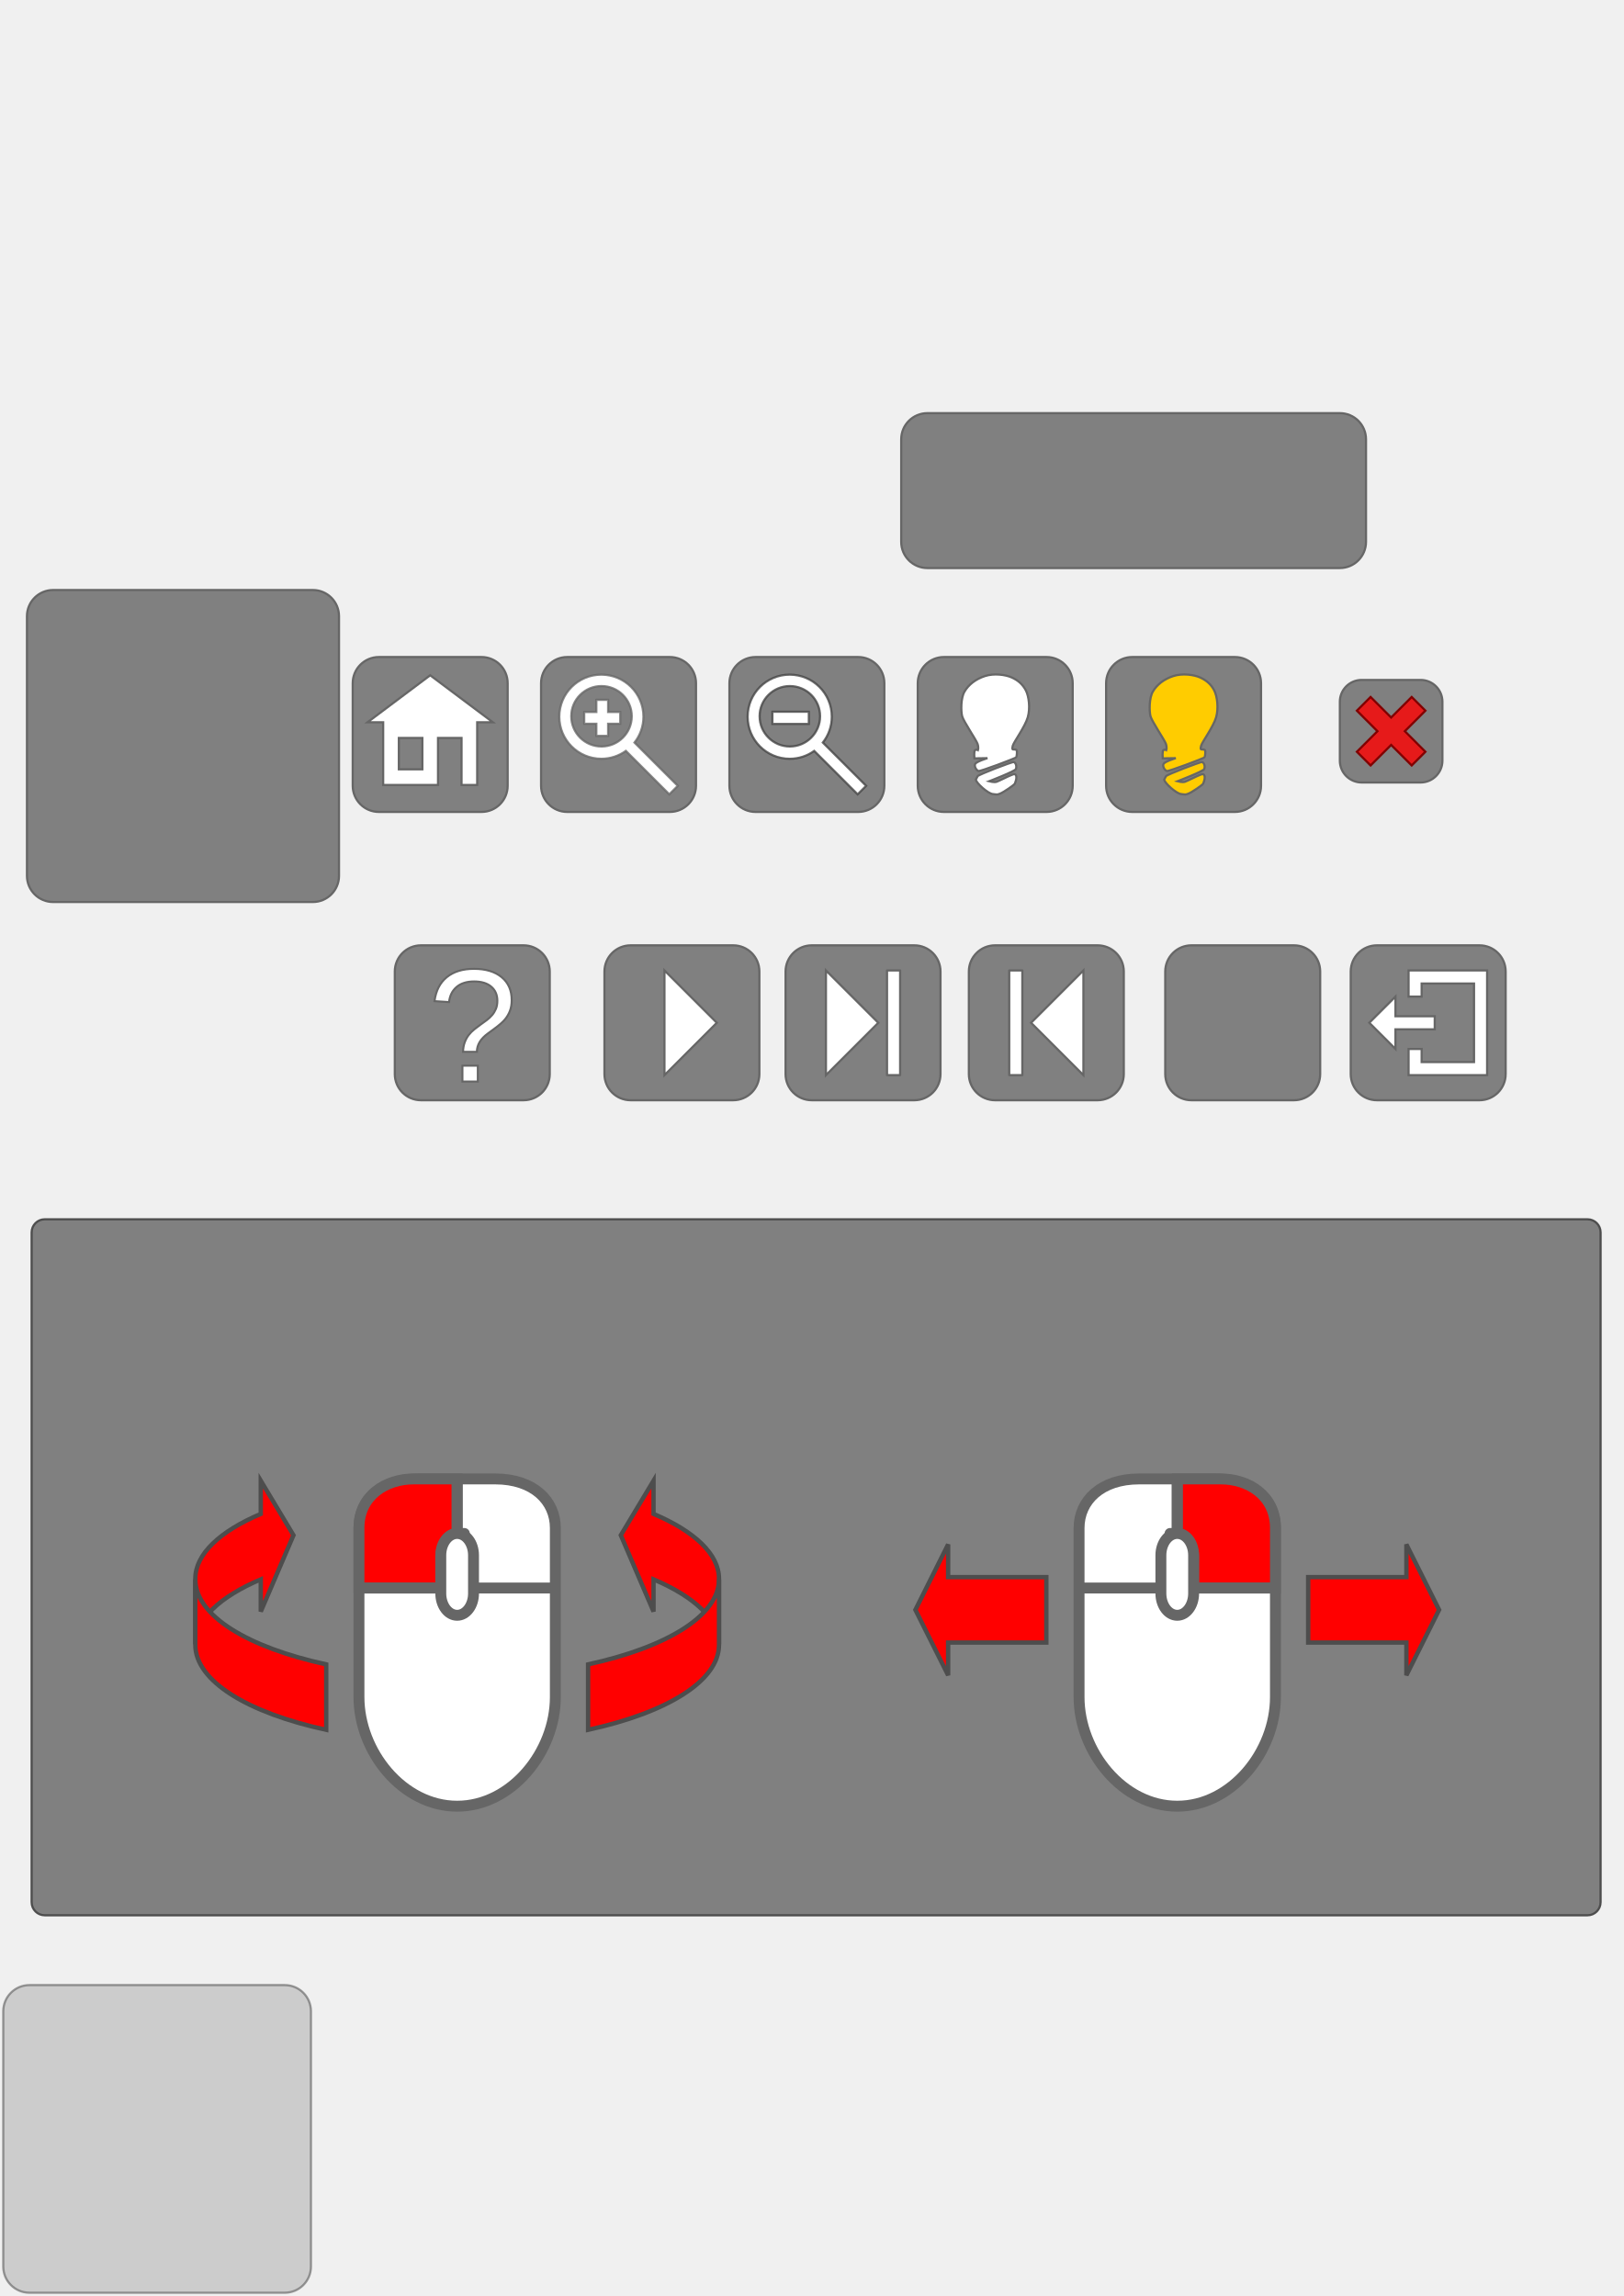
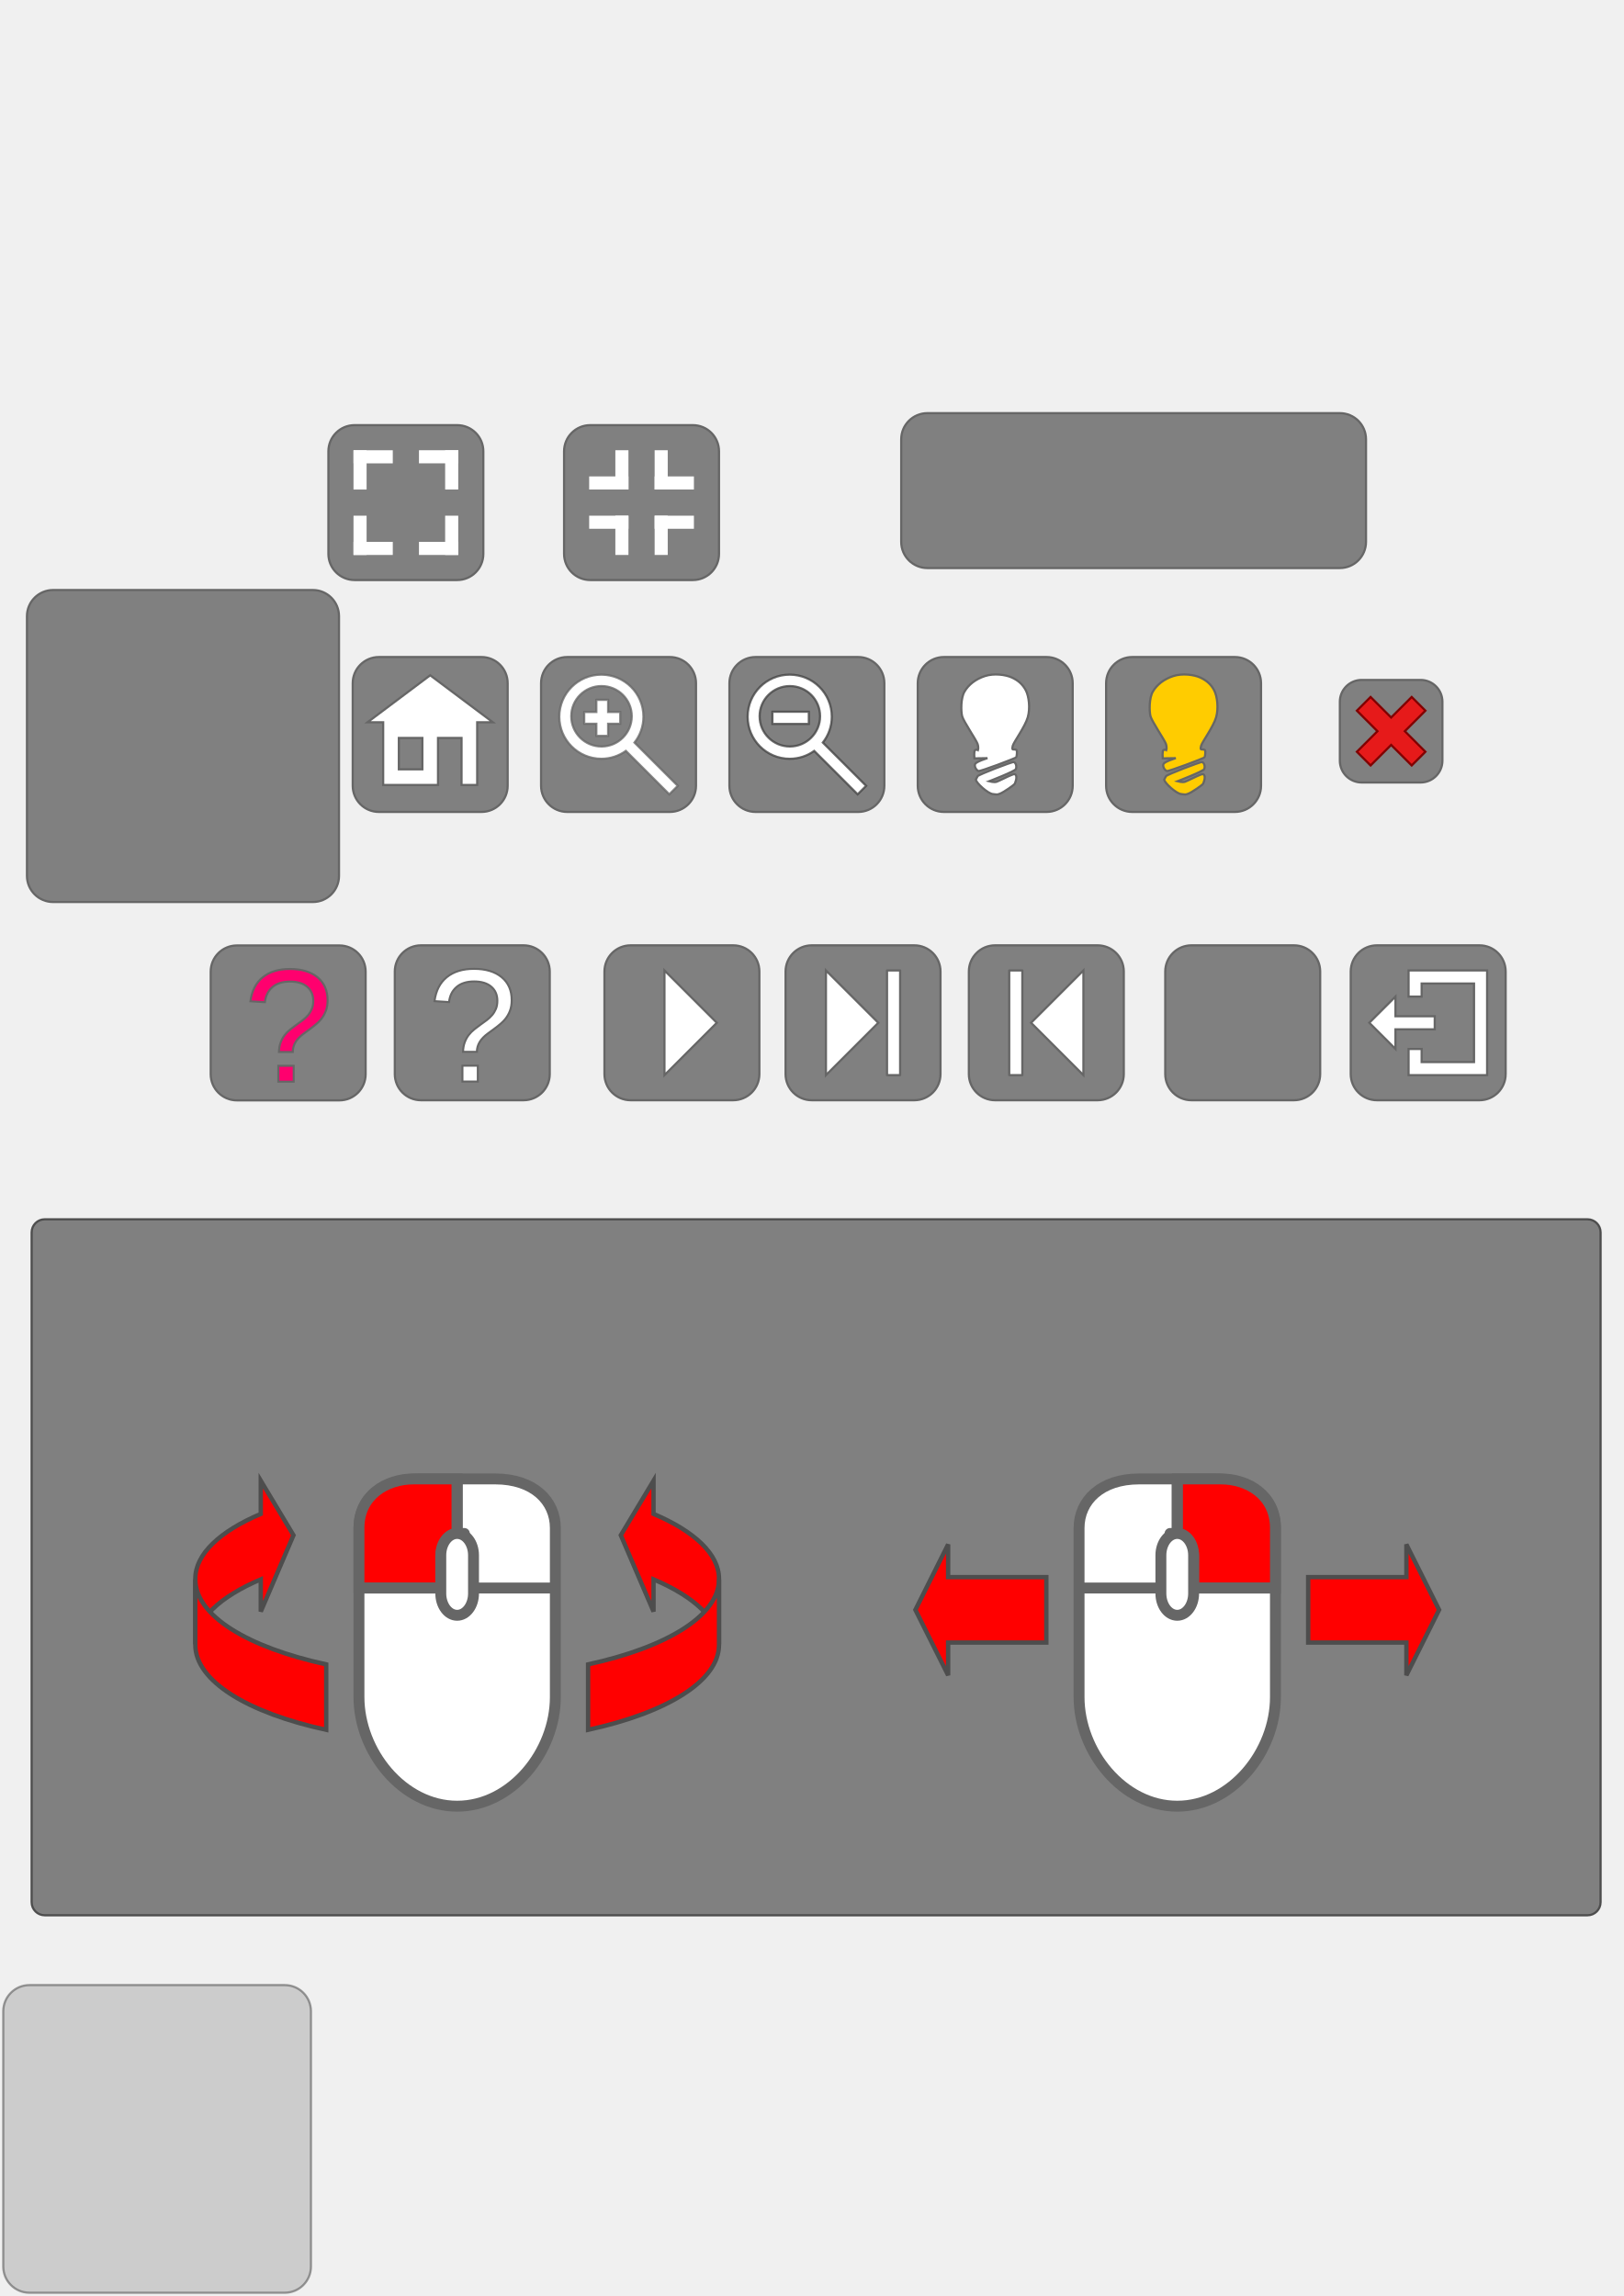
<svg xmlns="http://www.w3.org/2000/svg" width="744.094" height="1052.362" id="svg2" version="1.1">
  <defs id="defs4" />
  <g id="layer1">
    <path style="fill:#ff0000;fill-opacity:1;stroke:#000000;stroke-width:1;stroke-miterlimit:4;stroke-opacity:1;stroke-dasharray:none;stroke-dashoffset:0" d="m -1500.469,-327.638 c -22.823,0 -43.666,22.665 -59.531,60 l -30.469,0 50,30 70,-30 -29.531,0 c 15.865,-37.335 36.708,-60 59.531,-60 l -60,0 z" id="path4200" />
    <g id="light">
      <rect ry="12" rx="12" y="301.148" x="420.583" height="71" width="71" id="rect2993-7" style="fill:#808080;fill-opacity:1;fill-rule:evenodd;stroke:#666666;stroke-width:1;stroke-linecap:butt;stroke-linejoin:miter;stroke-miterlimit:4;stroke-opacity:1;stroke-dasharray:none" />
      <g transform="matrix(0.7658524,0,0,0.7659953,417.8072,-431.2314)" style="fill:#ffffff;fill-opacity:1;stroke:#666666;stroke-width:1.306;stroke-miterlimit:4;stroke-opacity:1;stroke-dasharray:none" id="g3000">
        <path style="fill:#ffffff;fill-opacity:1;stroke:#666666;stroke-width:1.306;stroke-miterlimit:4;stroke-opacity:1;stroke-dasharray:none" d="m 39.648,59.341 c 0,0 -1.036,-0.3 -1.768,0.126 -0.732,0.427 -0.379,4.924 -0.379,4.924 l 7.829,-0.126 c 0,0 -6.755,2.02 -7.387,3.536 -0.631,1.515 0.803,3.807 2.083,4.167 1.026,0.289 21.988,-7.535 22.476,-8.207 0.423,-0.583 0.694,-3.788 0.253,-4.293 -0.442,-0.505 -2.21,-0.442 -2.21,-0.442 0,0 -0.694,0.063 -0.063,-2.21 0.631,-2.273 7.324,-11.301 8.965,-16.983 1.581,-5.474 0.666,-12.645 -1.136,-16.099 -1.904,-3.649 -4.609,-5.998 -8.334,-7.702 -3.74,-1.712 -10.654,-2.679 -16.162,-0.884 -5.486,1.788 -9.757,5.044 -12.248,9.344 -2.236,3.859 -2.147,11.617 -1.389,14.647 0.758,3.03 8.46,14.268 9.218,16.541 0.758,2.273 0.253,3.662 0.253,3.662 z" id="path2996" transform="translate(0,952.3622)" />
        <path style="fill:#ffffff;fill-opacity:1;stroke:#666666;stroke-width:1.306;stroke-miterlimit:4;stroke-opacity:1;stroke-dasharray:none" d="m 38.386,77.082 c 0.189,2.083 7.197,8.334 10.038,8.649 2.841,0.316 2.462,0.505 4.483,-0.253 2.02,-0.758 8.46,-5.177 8.776,-5.935 0.807,-1.937 1.326,-3.914 0.631,-5.114 -0.697,-1.203 -1.894,-0.316 -3.157,0.126 -1.263,0.442 -6.629,3.22 -8.397,3.851 -1.388,0.496 -4.419,-0.316 -4.419,-0.316 0,0 15.372,-5.937 15.973,-7.26 0.631,-1.389 0.126,-3.914 -1.326,-4.23 -0.925,-0.201 -21.024,7.513 -21.529,8.46 -0.505,0.947 -1.073,2.02 -1.073,2.02 z" id="path2998" transform="translate(0,952.3622)" />
      </g>
    </g>
    <g id="light_on">
      <rect ry="12" rx="12" y="301.148" x="506.896" height="71" width="71" id="rect2993-7-0" style="fill:#808080;fill-opacity:1;fill-rule:evenodd;stroke:#666666;stroke-width:1;stroke-linecap:butt;stroke-linejoin:miter;stroke-miterlimit:4;stroke-opacity:1;stroke-dasharray:none" />
      <g transform="matrix(0.7658524,0,0,0.7659953,504.1204,-431.2314)" style="fill:#ffcc00;fill-opacity:1;stroke:#666666;stroke-width:1.306;stroke-miterlimit:4;stroke-opacity:1;stroke-dasharray:none" id="g3000-4">
        <path style="fill:#ffcc00;fill-opacity:1;stroke:#666666;stroke-width:1.306;stroke-miterlimit:4;stroke-opacity:1;stroke-dasharray:none" d="m 39.648,59.341 c 0,0 -1.036,-0.3 -1.768,0.126 -0.732,0.427 -0.379,4.924 -0.379,4.924 l 7.829,-0.126 c 0,0 -6.755,2.02 -7.387,3.536 -0.631,1.515 0.803,3.807 2.083,4.167 1.026,0.289 21.988,-7.535 22.476,-8.207 0.423,-0.583 0.694,-3.788 0.253,-4.293 -0.442,-0.505 -2.21,-0.442 -2.21,-0.442 0,0 -0.694,0.063 -0.063,-2.21 0.631,-2.273 7.324,-11.301 8.965,-16.983 1.581,-5.474 0.666,-12.645 -1.136,-16.099 -1.904,-3.649 -4.609,-5.998 -8.334,-7.702 -3.74,-1.712 -10.654,-2.679 -16.162,-0.884 -5.486,1.788 -9.757,5.044 -12.248,9.344 -2.236,3.859 -2.147,11.617 -1.389,14.647 0.758,3.03 8.46,14.268 9.218,16.541 0.758,2.273 0.253,3.662 0.253,3.662 z" id="path2996-8" transform="translate(0,952.3622)" />
        <path style="fill:#ffcc00;fill-opacity:1;stroke:#666666;stroke-width:1.306;stroke-miterlimit:4;stroke-opacity:1;stroke-dasharray:none" d="m 38.386,77.082 c 0.189,2.083 7.197,8.334 10.038,8.649 2.841,0.316 2.462,0.505 4.483,-0.253 2.02,-0.758 8.46,-5.177 8.776,-5.935 0.807,-1.937 1.326,-3.914 0.631,-5.114 -0.697,-1.203 -1.894,-0.316 -3.157,0.126 -1.263,0.442 -6.629,3.22 -8.397,3.851 -1.388,0.496 -4.419,-0.316 -4.419,-0.316 0,0 15.372,-5.937 15.973,-7.26 0.631,-1.389 0.126,-3.914 -1.326,-4.23 -0.925,-0.201 -21.024,7.513 -21.529,8.46 -0.505,0.947 -1.073,2.02 -1.073,2.02 z" id="path2998-7" transform="translate(0,952.3622)" />
      </g>
    </g>
    <g id="home">
      <rect ry="12" rx="12" y="301.148" x="161.643" height="71" width="71" id="rect2993" style="fill:#808080;fill-opacity:1;fill-rule:evenodd;stroke:#666666;stroke-width:1;stroke-linecap:butt;stroke-linejoin:miter;stroke-miterlimit:4;stroke-opacity:1;stroke-dasharray:none" />
      <path id="path2986" d="m 197.143,309.51 -28.729,21.546 7.182,0 0,28.729 25.137,0 0,-21.546 10.773,0 0,21.546 7.182,0 0,-28.729 7.182,0 z m -14.364,28.729 10.773,0 0,14.364 -10.773,0 z" style="fill:#ffffff;fill-opacity:1;stroke:#666666;stroke-width:1;stroke-miterlimit:4;stroke-opacity:1;stroke-dasharray:none;stroke-dashoffset:0" />
    </g>
    <g id="close">
      <rect ry="10" rx="10" y="311.648" x="614.016" height="47" width="47" id="rect2993-7-1" style="fill:#808080;fill-opacity:1;fill-rule:evenodd;stroke:#666666;stroke-width:1;stroke-linecap:butt;stroke-linejoin:miter;stroke-miterlimit:4;stroke-opacity:1;stroke-dasharray:none" />
      <path id="rect3751" d="m 646.934,319.452 -9.418,9.418 -9.418,-9.418 -6.278,6.278 9.418,9.418 -9.418,9.418 6.278,6.278 9.418,-9.418 9.418,9.418 6.278,-6.278 -9.418,-9.418 9.418,-9.418 -6.278,-6.278 z" style="fill:#ff0000;fill-opacity:0.8;stroke:#800000;stroke-width:1;stroke-miterlimit:4;stroke-dasharray:none" />
    </g>
    <g id="zoomout">
      <rect ry="12" rx="12" y="301.148" x="334.269" height="71" width="71" id="rect2993-74-4" style="fill:#808080;fill-opacity:1;fill-rule:evenodd;stroke:#666666;stroke-width:1;stroke-linecap:butt;stroke-linejoin:miter;stroke-miterlimit:4;stroke-opacity:1;stroke-dasharray:none" />
      <g style="stroke-width:1.393;stroke-miterlimit:4;stroke-dasharray:none" transform="matrix(0.7177814,0,0,0.7177814,11.23317,-138.1121)" id="g3875">
        <path style="fill:#ffffff;fill-opacity:1;stroke:#424242;stroke-width:1.393;stroke-miterlimit:4;stroke-opacity:0.776;stroke-dashoffset:0;stroke-dasharray:none" d="m 488.537,623.224 c -14.835,0 -26.844,12.009 -26.844,26.844 0,14.835 12.009,26.875 26.844,26.875 5.84,0 11.246,-1.863 15.656,-5.031 l 27.719,27.719 5.406,-5.406 -27.625,-27.625 c 3.574,-4.564 5.719,-10.29 5.719,-16.531 0,-14.835 -12.04,-26.844 -26.875,-26.844 z m 0.094,7.281 c 10.661,0 19.312,8.62 19.312,19.281 0,10.661 -8.651,19.313 -19.312,19.313 -10.661,0 -19.312,-8.651 -19.312,-19.313 0,-10.661 8.651,-19.281 19.312,-19.281 z" id="path4360-7" />
        <rect style="fill:#ffffff;fill-opacity:1;stroke:#424242;stroke-width:1.393;stroke-miterlimit:4;stroke-opacity:0.776;stroke-dasharray:none;stroke-dashoffset:0" id="rect4451" width="23.234" height="7.766" x="477.508" y="646.918" />
      </g>
    </g>
    <g id="zoomin">
      <rect ry="12" rx="12" y="301.148" x="247.956" height="71" width="71" id="rect2993-74" style="fill:#808080;fill-opacity:1;fill-rule:evenodd;stroke:#666666;stroke-width:1;stroke-linecap:butt;stroke-linejoin:miter;stroke-miterlimit:4;stroke-opacity:1;stroke-dasharray:none" />
      <g style="stroke-width:0.93;stroke-miterlimit:4;stroke-dasharray:none" transform="matrix(1.074843,0,0,1.074843,-159.9093,-262.1916)" id="g3865">
        <path style="fill:#ffffff;fill-opacity:1;stroke:#666666;stroke-width:0.93;stroke-miterlimit:4;stroke-opacity:0.776;stroke-dashoffset:0;stroke-dasharray:none" d="m 405.168,531.629 c -9.907,0 -17.926,8.019 -17.926,17.926 0,9.907 8.019,17.947 17.926,17.947 3.9,0 7.51,-1.244 10.455,-3.36 l 18.511,18.511 3.61,-3.61 -18.448,-18.448 c 2.387,-3.048 3.819,-6.871 3.819,-11.04 0,-9.907 -8.04,-17.926 -17.947,-17.926 z m 0.063,4.862 c 7.119,0 12.897,5.757 12.897,12.876 0,7.119 -5.777,12.897 -12.897,12.897 -7.119,0 -12.897,-5.777 -12.897,-12.897 0,-7.119 5.777,-12.876 12.897,-12.876 z" id="path4360" />
        <path style="fill:#ffffff;fill-opacity:1;stroke:#666666;stroke-width:0.93;stroke-miterlimit:4;stroke-opacity:0.776;stroke-dashoffset:0;stroke-dasharray:none" d="m 403.039,542.377 0,5.175 -5.175,0 0,5.009 5.175,0 0,5.175 5.009,0 0,-5.175 5.175,0 0,-5.009 -5.175,0 0,-5.175 -5.009,0 z" id="rect4373" />
      </g>
    </g>
    <rect ry="12" rx="12" y="270.434" x="12.357" height="143" width="143" id="button" style="fill:#808080;fill-opacity:1;fill-rule:evenodd;stroke:#666666;stroke-width:1;stroke-linecap:butt;stroke-linejoin:miter;stroke-miterlimit:4;stroke-opacity:1;stroke-dasharray:none" />
    <g id="help">
      <rect style="fill:#808080;fill-opacity:1;fill-rule:evenodd;stroke:#666666;stroke-width:1;stroke-linecap:butt;stroke-linejoin:miter;stroke-miterlimit:4;stroke-opacity:1;stroke-dasharray:none" id="rect3011" width="71" height="71" x="180.929" y="433.291" rx="12" ry="12" />
      <text xml:space="preserve" style="font-size:64.73px;font-style:normal;font-variant:normal;font-weight:bold;font-stretch:normal;text-align:start;text-anchor:start;fill:#ffffff;fill-opacity:1;stroke:#666666;stroke-width:0.925;stroke-miterlimit:4;stroke-opacity:1;stroke-dasharray:none;stroke-dashoffset:0;font-family:Arial;-inkscape-font-specification:Arial Bold" x="196.092" y="495.72" id="text3021">
        <tspan id="tspan3023" x="196.092" y="495.72" style="font-size:73.978px;font-style:normal;font-variant:normal;font-weight:normal;font-stretch:normal;stroke-width:0.925;font-family:Arial;-inkscape-font-specification:Arial;fill:#ffffff">?</tspan>
      </text>
    </g>
    <path style="fill:#ff0000;fill-opacity:1;stroke:#000000;stroke-width:1;stroke-miterlimit:4;stroke-opacity:1;stroke-dasharray:none;stroke-dashoffset:0" d="m -1500,-327.638 c 33.313,0 62.38,48.262 77.938,120 l 60,0 c -15.558,-71.738 -44.625,-120 -77.938,-120 l -60,0 z" id="path4188" />
    <g id="g4226">
      <path style="fill:#ff0000;fill-opacity:1;stroke:#000000;stroke-width:1;stroke-miterlimit:4;stroke-opacity:1;stroke-dasharray:none;stroke-dashoffset:0" d="m -1290.469,-327.638 c -22.823,0 -43.666,22.665 -59.531,60 l -30.469,0 50,30 70,-30 -29.531,0 c 15.865,-37.335 36.708,-60 59.531,-60 l -60,0 z" id="path4202" />
      <path id="path4193" d="m -1290,-327.638 c 28.42,0 53.731,35.138 70.219,90 l 60,0 c -16.488,-54.862 -41.799,-90 -70.219,-90 l -60,0 z" style="fill:#ff0000;fill-opacity:1;stroke:#000000;stroke-width:1;stroke-miterlimit:4;stroke-opacity:1;stroke-dasharray:none;stroke-dashoffset:0" />
      <path id="path4204" d="m -1290.469,-327.638 c -22.823,0 -43.666,22.665 -59.531,60 l -30.469,0 50,30 70,-30 -29.531,0 c 15.865,-37.335 36.708,-60 59.531,-60 l -60,0 z" style="fill:#ff0000;fill-opacity:1;stroke:#000000;stroke-width:1;stroke-miterlimit:4;stroke-opacity:1;stroke-dasharray:none;stroke-dashoffset:0" />
      <path style="fill:#ff0000;fill-opacity:1;stroke:#000000;stroke-width:1;stroke-miterlimit:4;stroke-opacity:1;stroke-dasharray:none;stroke-dashoffset:0" d="m -1290,-327.638 c 28.42,0 53.731,35.138 70.219,90 l 60,0 c -16.488,-54.862 -41.799,-90 -70.219,-90 l -60,0 z" id="path4206" />
    </g>
    <g id="g4222">
      <path style="fill:#ff0000;fill-opacity:1;stroke:#000000;stroke-width:1;stroke-miterlimit:4;stroke-opacity:1;stroke-dasharray:none;stroke-dashoffset:0" d="m -1500.469,-327.638 c -22.823,0 -43.666,22.665 -59.531,60 l -30.469,0 50,30 70,-30 -29.531,0 c 15.865,-37.335 36.708,-60 59.531,-60 l -60,0 z" id="path4208" />
      <path style="fill:#ff0000;fill-opacity:1;stroke:#000000;stroke-width:1;stroke-miterlimit:4;stroke-opacity:1;stroke-dasharray:none;stroke-dashoffset:0" d="m -1500,-327.638 c 33.313,0 62.38,48.262 77.938,120 l 60,0 c -15.558,-71.738 -44.625,-120 -77.938,-120 l -60,0 z" id="path4210" />
    </g>
    <g id="g4216">
      <path style="fill:#ff0000;fill-opacity:1;stroke:#000000;stroke-width:1;stroke-miterlimit:4;stroke-opacity:1;stroke-dasharray:none;stroke-dashoffset:0" d="m -1740.469,-327.638 c -22.823,0 -43.666,22.665 -59.531,60 l -30.469,0 50,30 70,-30 -29.531,0 c 15.865,-37.335 36.708,-60 59.531,-60 l -60,0 z" id="path4198" />
      <path id="path4159-7" d="M -1740 -327.625 C -1702.23 -327.625 -1669.914 -265.578 -1656.562 -177.625 L -1596.562 -177.625 C -1609.914 -265.578 -1642.23 -327.625 -1680 -327.625 L -1740 -327.625 z " style="fill:#ff0000;fill-opacity:1;stroke:#000000;stroke-width:1;stroke-miterlimit:4;stroke-opacity:1;stroke-dasharray:none;stroke-dashoffset:0" />
      <path id="path4212" d="m -1740.469,-327.638 c -22.823,0 -43.666,22.665 -59.531,60 l -30.469,0 50,30 70,-30 -29.531,0 c 15.865,-37.335 36.708,-60 59.531,-60 l -60,0 z" style="fill:#ff0000;fill-opacity:1;stroke:#000000;stroke-width:1;stroke-miterlimit:4;stroke-opacity:1;stroke-dasharray:none;stroke-dashoffset:0" />
      <path style="fill:#ff0000;fill-opacity:1;stroke:#000000;stroke-width:1;stroke-miterlimit:4;stroke-opacity:1;stroke-dasharray:none;stroke-dashoffset:0" d="M -1740 -327.625 C -1702.23 -327.625 -1669.914 -265.578 -1656.562 -177.625 L -1596.562 -177.625 C -1609.914 -265.578 -1642.23 -327.625 -1680 -327.625 L -1740 -327.625 z " id="path4214" />
    </g>
    <g id="instructions" transform="translate(-0.5,-32.70312)">
      <rect width="719" ry="6" rx="6" y="591.565" x="15" height="319" id="rect4483" style="fill:#808080;fill-opacity:1;stroke:#4d4d4d;stroke-width:1;stroke-miterlimit:4;stroke-opacity:1;stroke-dasharray:none;stroke-dashoffset:0" />
      <g transform="translate(0,34)" id="g4726">
        <path id="path3859" d="m 165,776.565 c 0,0 0,-52.5 0,-77.5 0,-12.5 10,-22.5 27.5,-22.5 12.5,0 22.5,0 35,0 17.5,0 27.5,10 27.5,22.5 0,12.5 0,52.5 0,77.5 0,25 -20,50 -45,50 -25,0 -45,-25 -45,-50 z" style="fill:#ffffff;fill-opacity:1;stroke:#666666;stroke-width:5;stroke-miterlimit:4;stroke-opacity:1;stroke-dasharray:none;stroke-dashoffset:0" />
        <path id="path3857" d="m 165,726.565 c 0,0 0,-12.5 0,-27.5 0,-15 12.5,-22.5 25,-22.5 12.5,0 20,0 20,0 l 0,25 c 0,0 7.5,0 0,0 -5,0 -7.5,7.5 -7.5,10 0,2.5 0,15 0,15 z" style="fill:#ff0000;fill-opacity:1;stroke:#666666;stroke-width:5;stroke-miterlimit:4;stroke-opacity:1;stroke-dasharray:none;stroke-dashoffset:0" />
        <rect ry="10" rx="10" y="701.565" x="202.5" height="37.5" width="15" id="rect3861" style="fill:#ffffff;fill-opacity:1;stroke:#666666;stroke-width:5;stroke-miterlimit:4;stroke-opacity:1;stroke-dasharray:none;stroke-dashoffset:0" />
        <path id="path3863" d="m 165,726.565 37.5,0" style="fill:#ececec;fill-opacity:1;stroke:#666666;stroke-width:5;stroke-miterlimit:4;stroke-opacity:1;stroke-dasharray:none;stroke-dashoffset:0" />
        <path id="path3865" d="m 217.5,726.565 37.5,0" style="fill:#ececec;fill-opacity:1;stroke:#666666;stroke-width:5;stroke-miterlimit:4;stroke-opacity:1;stroke-dasharray:none;stroke-dashoffset:0" />
        <path id="path3867" d="m 210,701.565 0,-25" style="fill:#ececec;fill-opacity:1;stroke:#666666;stroke-width:5;stroke-miterlimit:4;stroke-opacity:1;stroke-dasharray:none;stroke-dashoffset:0" />
        <path id="path4208-7" d="m 330,722.362 c 0,-11.411 -11.332,-21.833 -30,-29.766 l 0,-15.234 -15,25 15,35 0,-14.766 c 18.668,7.933 30,18.354 30,29.766 l 0,-30 z" style="fill:#ff0000;fill-opacity:1;stroke:#4d4d4d;stroke-width:2;stroke-miterlimit:4;stroke-opacity:1;stroke-dasharray:none;stroke-dashoffset:0" />
        <path id="path4210-0" d="m 330,722.596 c 0,16.657 -24.131,31.19 -60,38.969 l 0,30 c 35.869,-7.779 60,-22.312 60,-38.969 l 0,-30 z" style="fill:#ff0000;fill-opacity:1;stroke:#4d4d4d;stroke-width:2;stroke-miterlimit:4;stroke-opacity:1;stroke-dasharray:none;stroke-dashoffset:0" />
        <path style="fill:#ff0000;fill-opacity:1;stroke:#4d4d4d;stroke-width:2;stroke-miterlimit:4;stroke-opacity:1;stroke-dasharray:none;stroke-dashoffset:0" d="m 90,722.362 c 0,-11.411 11.332,-21.833 30,-29.766 l 0,-15.234 15,25 -15,35 0,-14.766 c -18.668,7.933 -30,18.354 -30,29.766 l 0,-30 z" id="path4401" />
        <path style="fill:#ff0000;fill-opacity:1;stroke:#4d4d4d;stroke-width:2;stroke-miterlimit:4;stroke-opacity:1;stroke-dasharray:none;stroke-dashoffset:0" d="m 90,722.596 c 0,16.657 24.131,31.19 60,38.969 l 0,30 C 114.131,783.787 90,769.253 90,752.596 l 0,-30 z" id="path4403" />
        <path style="fill:#ffffff;fill-opacity:1;stroke:#666666;stroke-width:5;stroke-miterlimit:4;stroke-opacity:1;stroke-dasharray:none;stroke-dashoffset:0" d="m 585,776.565 c 0,0 0,-52.5 0,-77.5 0,-12.5 -10,-22.5 -27.5,-22.5 -12.5,0 -22.5,0 -35,0 -17.5,0 -27.5,10 -27.5,22.5 0,12.5 0,52.5 0,77.5 0,25 20,50 45,50 25,0 45,-25 45,-50 z" id="path3026-3" />
        <path style="fill:#ff0000;fill-opacity:1;stroke:#666666;stroke-width:5;stroke-miterlimit:4;stroke-opacity:1;stroke-dasharray:none;stroke-dashoffset:0" d="m 585,726.565 c 0,0 0,-12.5 0,-27.5 0,-15 -12.5,-22.5 -25,-22.5 -12.5,0 -20,0 -20,0 l 0,25 c 0,0 -7.5,0 0,0 5,0 7.5,7.5 7.5,10 0,2.5 0,15 0,15 z" id="path3816-7" />
        <rect style="fill:#ffffff;fill-opacity:1;stroke:#666666;stroke-width:5;stroke-miterlimit:4;stroke-opacity:1;stroke-dasharray:none;stroke-dashoffset:0" id="rect3796-8" width="15" height="37.5" x="-547.5" y="701.565" rx="10" ry="10" transform="scale(-1,1)" />
        <path style="fill:#ececec;fill-opacity:1;stroke:#666666;stroke-width:5;stroke-miterlimit:4;stroke-opacity:1;stroke-dasharray:none;stroke-dashoffset:0" d="m 585,726.565 -37.5,0" id="path3798-6" />
        <path style="fill:#ececec;fill-opacity:1;stroke:#666666;stroke-width:5;stroke-miterlimit:4;stroke-opacity:1;stroke-dasharray:none;stroke-dashoffset:0" d="m 532.5,726.565 -37.5,0" id="path3800-9" />
        <path style="fill:#ececec;fill-opacity:1;stroke:#666666;stroke-width:5;stroke-miterlimit:4;stroke-opacity:1;stroke-dasharray:none;stroke-dashoffset:0" d="m 540,701.565 0,-25" id="path3802-3" />
        <path style="fill:#ff0000;fill-opacity:1;stroke:#4d4d4d;stroke-width:2;stroke-miterlimit:4;stroke-dasharray:none" d="m 600,721.565 0,30 45,0 0,15 15,-30 -15,-30 0,15 z" id="path3820-3" />
        <path id="path4453" d="m 480,721.565 0,30 -45,0 0,15 -15,-30 15,-30 0,15 z" style="fill:#ff0000;fill-opacity:1;stroke:#4d4d4d;stroke-width:2;stroke-miterlimit:4;stroke-dasharray:none" />
      </g>
    </g>
    <rect style="fill:#808080;fill-opacity:0.328;fill-rule:evenodd;stroke:#666666;stroke-width:1;stroke-linecap:butt;stroke-linejoin:miter;stroke-miterlimit:4;stroke-opacity:0.66;stroke-dasharray:none" id="rect3050" width="141" height="141" x="1.5" y="909.862" rx="12" ry="12" />
    <rect style="fill:#808080;fill-opacity:1;fill-rule:evenodd;stroke:#666666;stroke-width:1;stroke-linecap:butt;stroke-linejoin:miter;stroke-miterlimit:4;stroke-opacity:1;stroke-dasharray:none" id="rect3053" width="71" height="71" x="277" y="433.291" rx="12" ry="12" />
    <rect ry="12" rx="12" y="433.291" x="360" height="71" width="71" id="rect3062" style="fill:#808080;fill-opacity:1;fill-rule:evenodd;stroke:#666666;stroke-width:1;stroke-linecap:butt;stroke-linejoin:miter;stroke-miterlimit:4;stroke-opacity:1;stroke-dasharray:none" />
    <rect style="fill:#808080;fill-opacity:1;fill-rule:evenodd;stroke:#666666;stroke-width:1;stroke-linecap:butt;stroke-linejoin:miter;stroke-miterlimit:4;stroke-opacity:1;stroke-dasharray:none" id="rect3064" width="71" height="71" x="444" y="433.291" rx="12" ry="12" />
    <rect ry="12" rx="12" y="433.291" x="534" height="71" width="71" id="rect3066" style="fill:#808080;fill-opacity:1;fill-rule:evenodd;stroke:#666666;stroke-width:1;stroke-linecap:butt;stroke-linejoin:miter;stroke-miterlimit:4;stroke-opacity:1;stroke-dasharray:none" />
    <path style="fill:#ffffff;fill-opacity:1;stroke:#666666;stroke-opacity:1" d="m 304.5,444.791 24,24 -24,24 z" id="path3068" />
    <g id="g3850" transform="translate(0.5,4.8339848e-7)">
      <path style="fill:#ffffff;fill-opacity:1;stroke:#666666;stroke-opacity:1" d="m 378,444.791 24,24 -24,24 z" id="path3070" />
      <rect y="444.791" x="406" height="48" width="6" id="rect3072" style="fill:#ffffff;fill-opacity:1;stroke:#666666;stroke-width:1;stroke-linecap:round;stroke-linejoin:round;stroke-miterlimit:4;stroke-opacity:1;stroke-dasharray:none;stroke-dashoffset:0" />
    </g>
    <g id="g3846" transform="translate(-1.5,4.8339848e-7)">
      <path id="path3842" d="m 498,444.791 -24,24 24,24 z" style="fill:#ffffff;fill-opacity:1;stroke:#666666;stroke-opacity:1" />
      <rect transform="scale(-1,1)" style="fill:#ffffff;fill-opacity:1;stroke:#666666;stroke-width:1;stroke-linecap:round;stroke-linejoin:round;stroke-miterlimit:4;stroke-opacity:1;stroke-dasharray:none;stroke-dashoffset:0" id="rect3844" width="6" height="48" x="-470" y="444.791" />
    </g>
    <rect style="fill:#808080;fill-opacity:1;fill-rule:evenodd;stroke:#666666;stroke-width:1;stroke-linecap:butt;stroke-linejoin:miter;stroke-miterlimit:4;stroke-opacity:1;stroke-dasharray:none" id="rect3063" width="71" height="71" x="619" y="433.291" rx="12" ry="12" />
    <g id="g3082-7" style="fill:#ffffff;fill-opacity:1;stroke:#666666;stroke-opacity:1" transform="translate(3.5,-1.584259)">
      <path id="rect3069-1" d="m 642,446.375 0,12 6,0 0,-6 24,0 0,36 -24,0 0,-6 -6,0 0,12 36,0 0,-48 -36,0 z" style="fill:#ffffff;fill-opacity:1;stroke:#666666;stroke-opacity:1" />
      <path id="path3080-0" d="m 654,467.375 0,6 -18,0 0,8.987 -12,-12 12,-12 0,9.013 z" style="fill:#ffffff;fill-opacity:1;stroke:#666666;stroke-opacity:1" />
    </g>
    <rect style="fill:#808080;fill-opacity:1;fill-rule:evenodd;stroke:#666666;stroke-width:1;stroke-linecap:butt;stroke-linejoin:miter;stroke-miterlimit:4;stroke-opacity:1;stroke-dasharray:none" id="rect3037" width="213" height="71" x="413" y="189.362" rx="12" ry="12" />
+     <g transform="translate(-84.36926,0.05682221)" id="help-1">
+       <rect style="fill:#808080;fill-opacity:1;fill-rule:evenodd;stroke:#666666;stroke-width:1;stroke-linecap:butt;stroke-linejoin:miter;stroke-miterlimit:4;stroke-opacity:1;stroke-dasharray:none" id="rect3011-7" width="71" height="71" x="180.929" y="433.291" rx="12" ry="12" />
+       <text xml:space="preserve" style="font-size:64.73px;font-style:normal;font-variant:normal;font-weight:bold;font-stretch:normal;text-align:start;text-anchor:start;fill:#ff006e;fill-opacity:1;stroke:#666666;stroke-width:0.925;stroke-miterlimit:4;stroke-opacity:1;stroke-dasharray:none;stroke-dashoffset:0;font-family:Arial;-inkscape-font-specification:Arial Bold" x="196.092" y="495.72" id="text3021-4">
+         <tspan id="tspan3023-0" x="196.092" y="495.72" style="font-size:73.978px;font-style:normal;font-variant:normal;font-weight:normal;font-stretch:normal;fill:#ff006e;stroke-width:0.925;font-family:Arial;-inkscape-font-specification:Arial;fill-opacity:1">?</tspan>
+       </text>
+     </g>
+     <rect ry="12" rx="12" y="194.862" x="150.5" height="71" width="71" id="rect3066-1" style="fill:#808080;fill-opacity:1;fill-rule:evenodd;stroke:#666666;stroke-width:1;stroke-linecap:butt;stroke-linejoin:miter;stroke-miterlimit:4;stroke-opacity:1;stroke-dasharray:none" />
+     <rect ry="12" rx="12" y="194.862" x="258.5" height="71" width="71" id="rect3066-7" style="fill:#808080;fill-opacity:1;fill-rule:evenodd;stroke:#666666;stroke-width:1;stroke-linecap:butt;stroke-linejoin:miter;stroke-miterlimit:4;stroke-opacity:1;stroke-dasharray:none" />
+     <g id="g3901">
+       <g id="g3904">
+         <path style="fill:#ffffff;fill-opacity:1;fill-rule:nonzero;stroke:none" d="M 162 206.375 L 162 224.375 L 168 224.375 L 168 206.375 L 162 206.375 z " id="rect3117" />
+       </g>
+     </g>
+     <path style="fill:#ffffff;fill-opacity:1;fill-rule:nonzero;stroke:none;stroke-opacity:1;marker-mid:none" d="M 162 206.375 L 162 212.375 L 180 212.375 L 180 206.375 L 162 206.375 z " id="rect3887" />
+     <rect style="fill:#ffffff;fill-opacity:1;fill-rule:nonzero;stroke:none" id="rect3889" width="18" height="6" x="192" y="206.362" />
+     <rect style="fill:#ffffff;fill-opacity:1;fill-rule:nonzero;stroke:none" id="rect3891" width="6" height="18" x="204" y="206.362" />
+     <rect style="fill:#ffffff;fill-opacity:1;fill-rule:nonzero;stroke:none" id="rect3893" width="6" height="18" x="162" y="236.362" />
+     <rect style="fill:#ffffff;fill-opacity:1;fill-rule:nonzero;stroke:none" id="rect3895" width="18" height="6" x="162" y="248.362" />
+     <rect style="fill:#ffffff;fill-opacity:1;fill-rule:nonzero;stroke:none" id="rect3897" width="6" height="18" x="204" y="236.362" />
+     <rect style="fill:#ffffff;fill-opacity:1;fill-rule:nonzero;stroke:none" id="rect3899" width="18" height="6" x="192" y="248.362" />
+     <rect style="fill:#ffffff;fill-opacity:1;fill-rule:nonzero;stroke:none" id="rect3960" width="6" height="18" x="282" y="236.362" />
+     <rect style="fill:#ffffff;fill-opacity:1;fill-rule:nonzero;stroke:none" id="rect3962" width="18" height="6" x="270" y="236.362" />
+     <rect style="fill:#ffffff;fill-opacity:1;fill-rule:nonzero;stroke:none" id="rect3964" width="6" height="18" x="282" y="206.362" />
+     <rect style="fill:#ffffff;fill-opacity:1;fill-rule:nonzero;stroke:none" id="rect3966" width="18" height="6" x="270" y="218.362" />
+     <rect style="fill:#ffffff;fill-opacity:1;fill-rule:nonzero;stroke:none" id="rect3968" width="6" height="18" x="300" y="206.362" />
+     <rect style="fill:#ffffff;fill-opacity:1;fill-rule:nonzero;stroke:none" id="rect3970" width="18" height="6" x="300" y="218.362" />
+     <rect style="fill:#ffffff;fill-opacity:1;fill-rule:nonzero;stroke:none" id="rect3972" width="18" height="6" x="300" y="236.362" />
+     <rect style="fill:#ffffff;fill-opacity:1;fill-rule:nonzero;stroke:none" id="rect3974" width="6" height="18" x="300" y="236.362" />
  </g>
</svg>
